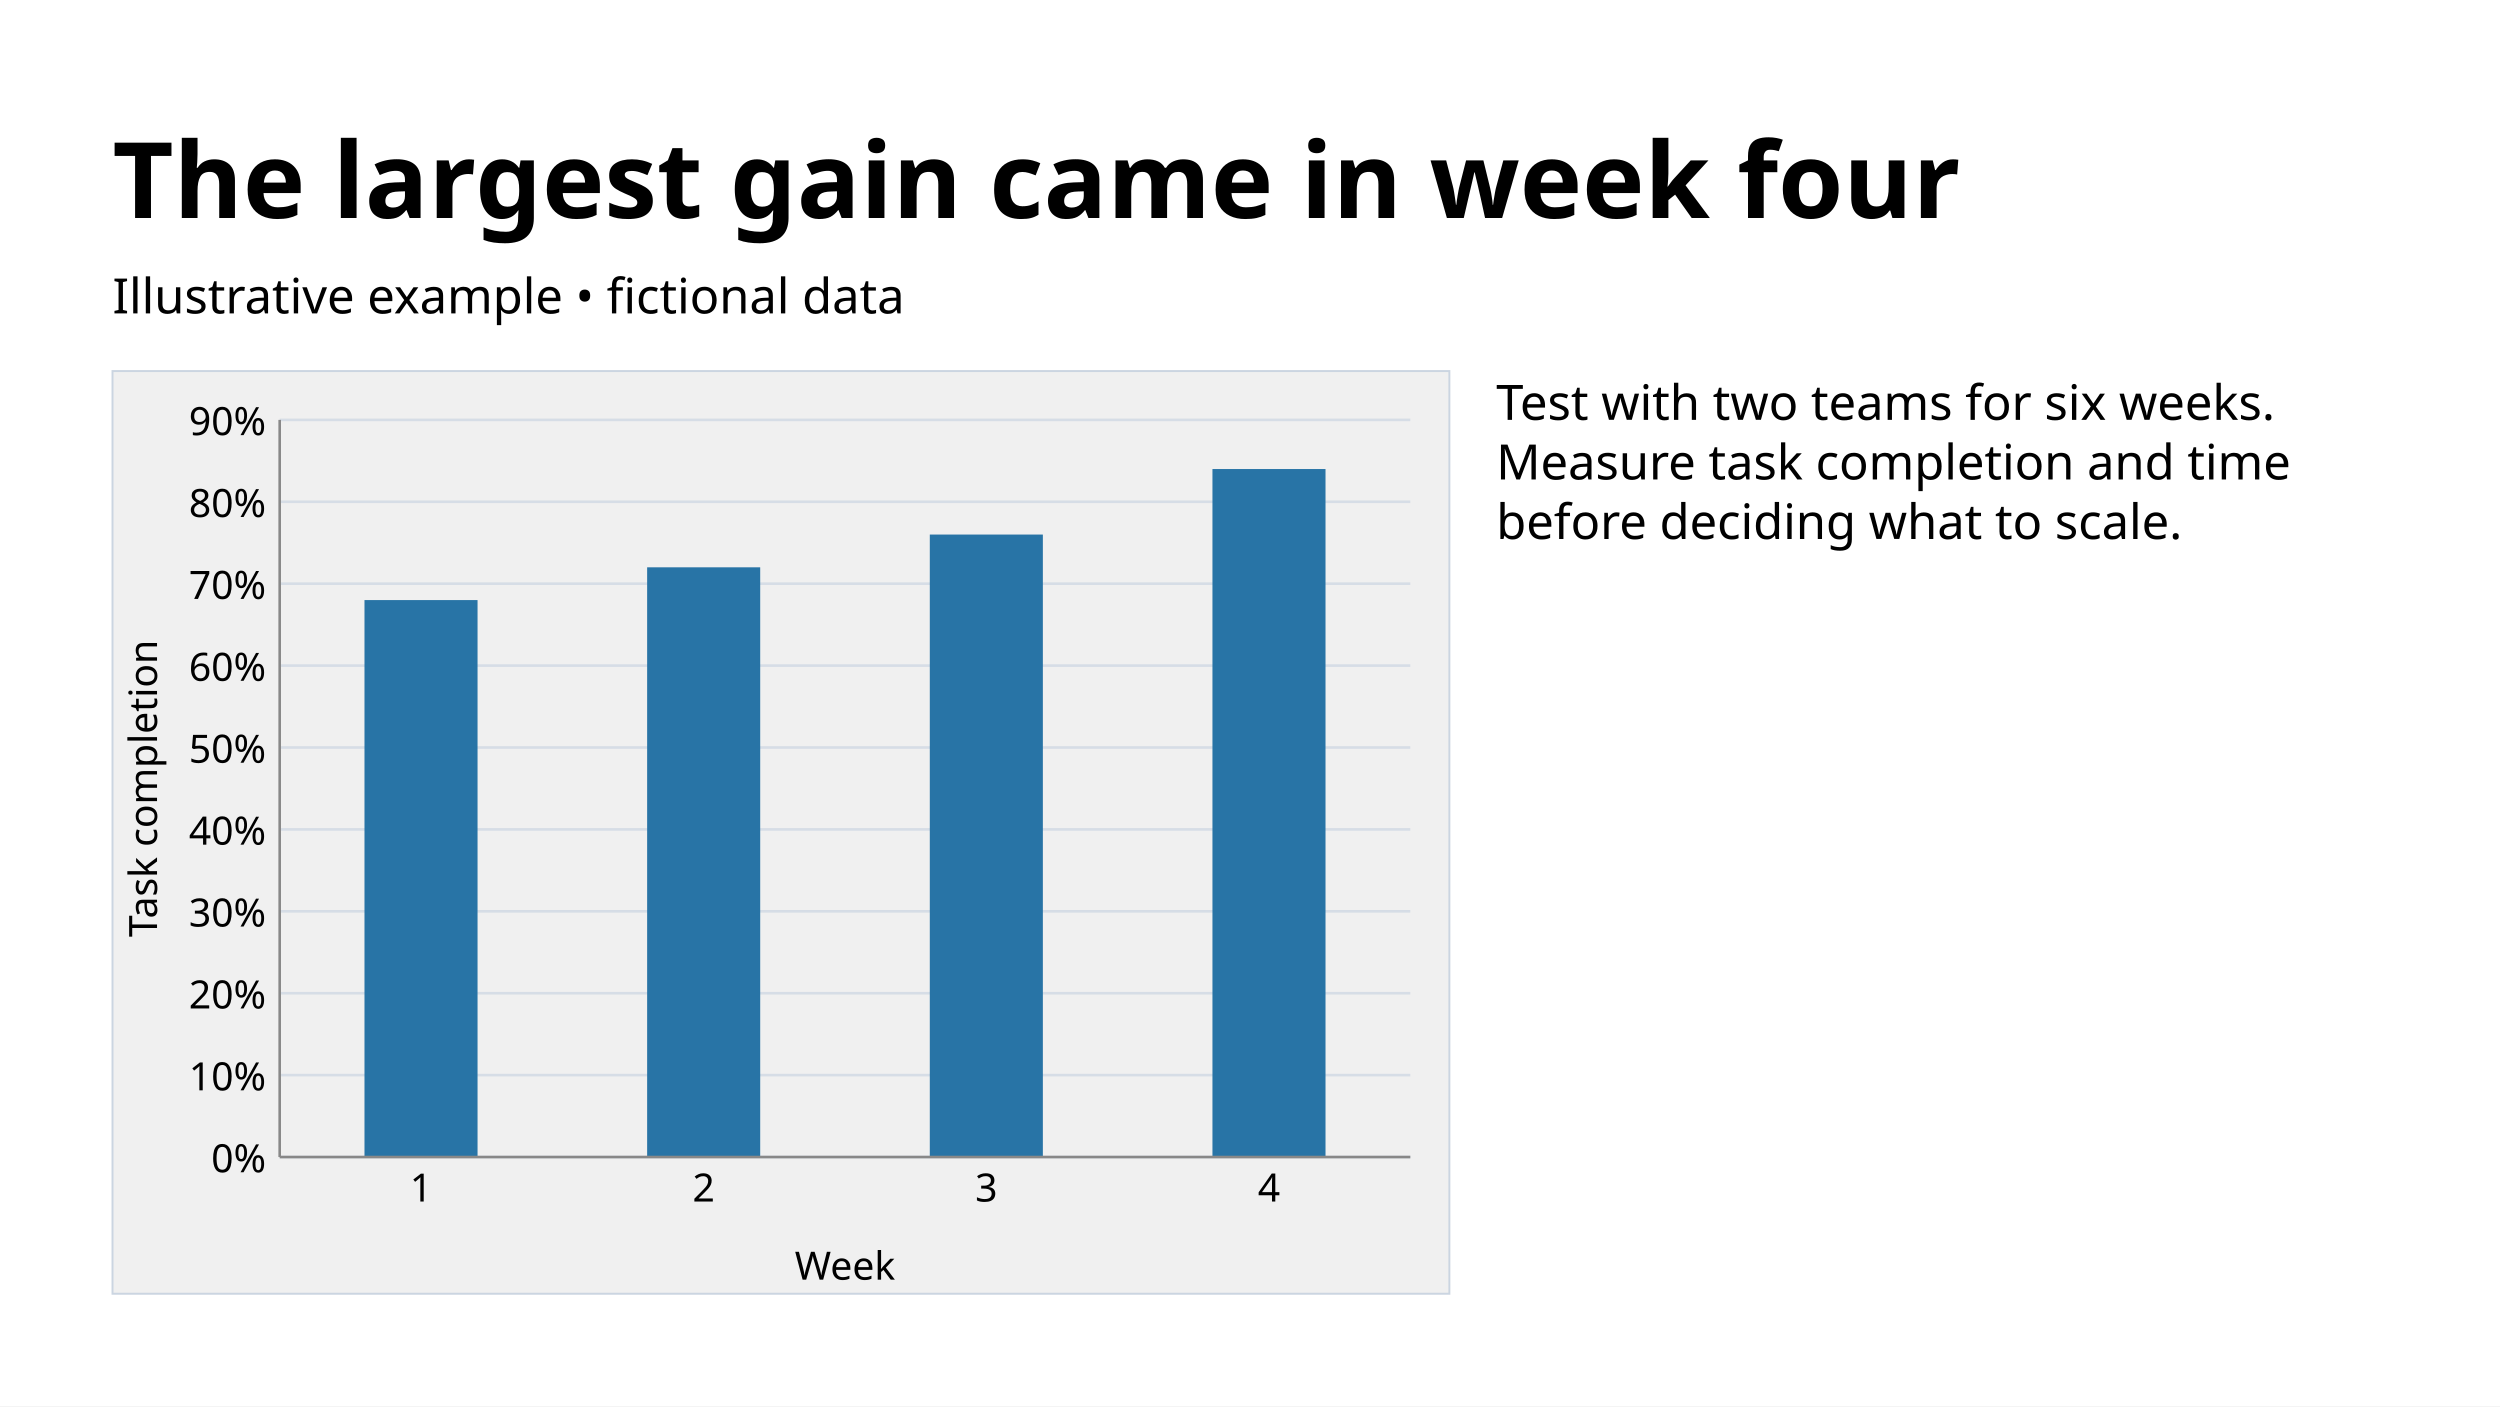
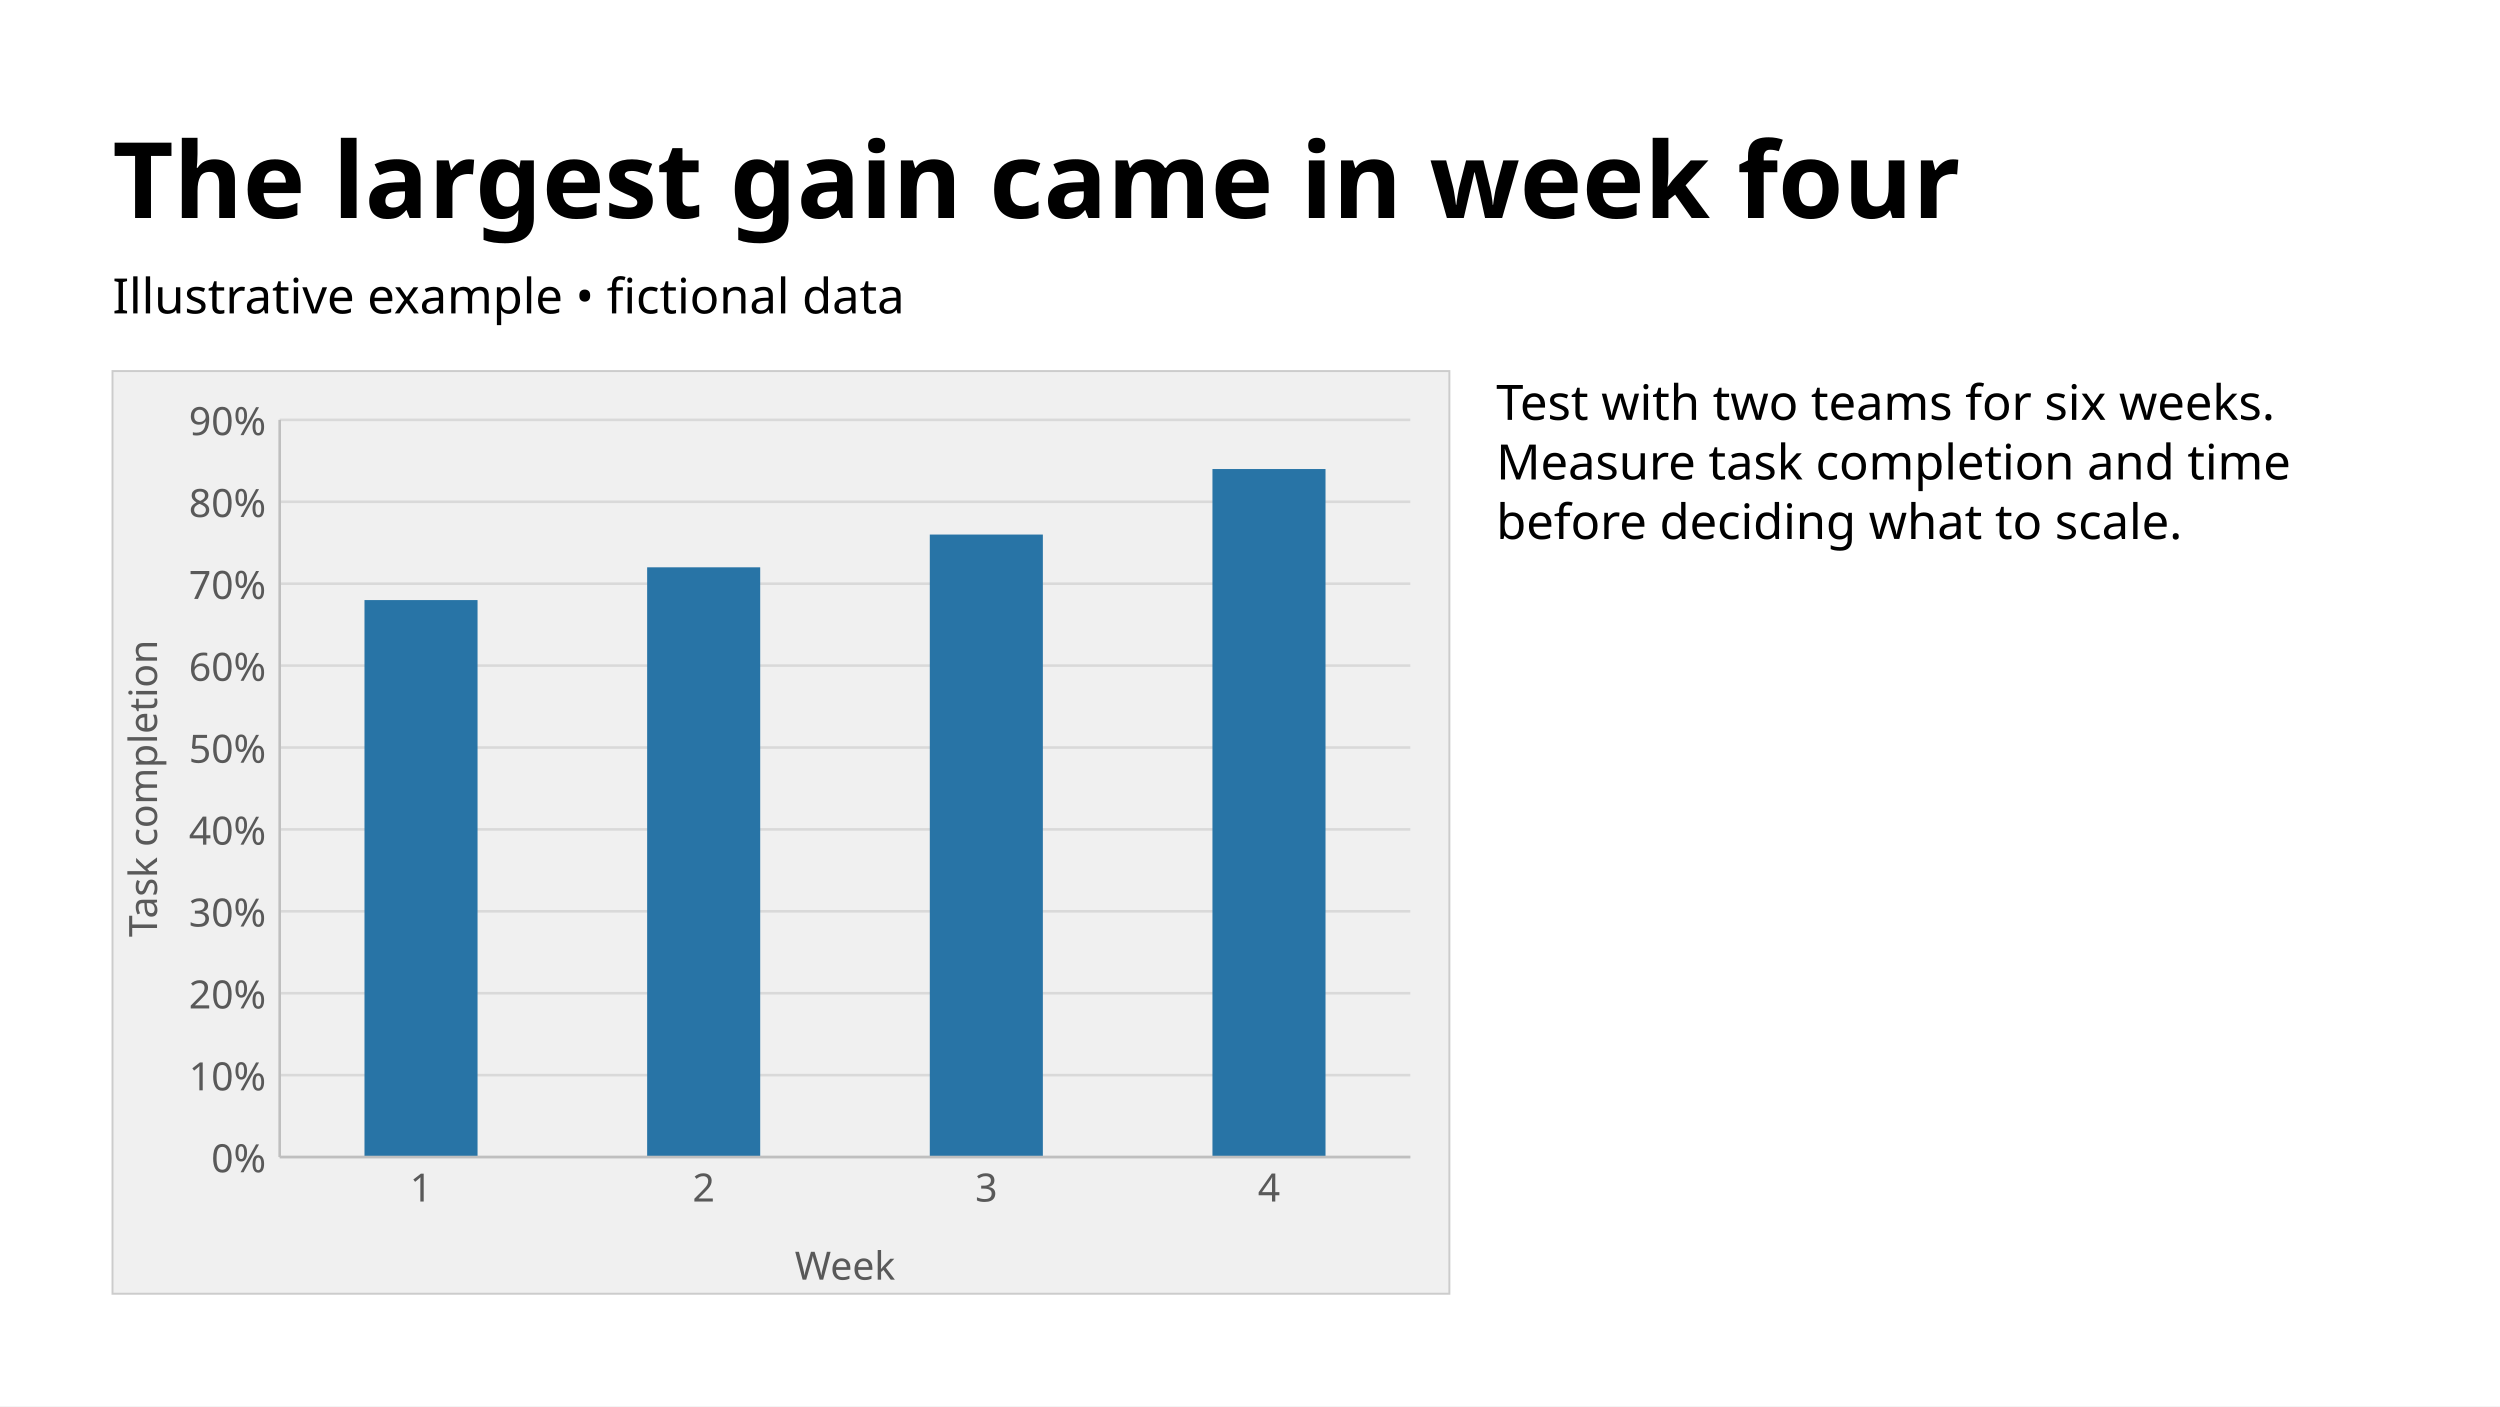
<svg xmlns="http://www.w3.org/2000/svg" aria-label="The largest gain came in week four" aria-roledescription="slide" height="720" role="group" viewBox="0 0 1280 720" width="1280">
  <rect aria-hidden="true" fill="#FFFFFF" height="720" opacity="1" width="1280" x="0" y="0" />
  <g>
    <text fill="#000000" font-family="Aptos Display, sans-serif" font-size="54" font-weight="700" style="white-space:pre" text-anchor="start" x="57.6" xml:space="preserve" y="111.6">The largest gain came in week four</text>
  </g>
  <g>
    <text fill="#000000" font-family="Aptos, sans-serif" font-size="25" font-weight="400" style="white-space:pre" text-anchor="start" x="57.6" xml:space="preserve" y="160.48">Illustrative example • fictional data</text>
  </g>
  <g>
-     <rect fill="#F0F0F0" height="472.42" stroke="#CBD5E1" stroke-width="1" width="684.48" x="57.6" y="189.98" />
+     <rect fill="#F0F0F0" height="472.42" stroke="#CCCCCC" stroke-width="1" width="684.48" x="57.6" y="189.98" />
    <g>
-       <text fill="#000000" font-family="Aptos, sans-serif" font-size="20" font-weight="400" style="white-space:pre" text-anchor="middle" x="215.56" xml:space="preserve" y="615.2">1</text>
+       <text fill="#595959" font-family="Aptos, sans-serif" font-size="20" font-weight="400" style="white-space:pre" text-anchor="middle" x="215.56" xml:space="preserve" y="615.2">1</text>
    </g>
    <g>
-       <text fill="#000000" font-family="Aptos, sans-serif" font-size="20" font-weight="400" style="white-space:pre" text-anchor="middle" x="360.28" xml:space="preserve" y="615.2">2</text>
+       <text fill="#595959" font-family="Aptos, sans-serif" font-size="20" font-weight="400" style="white-space:pre" text-anchor="middle" x="360.28" xml:space="preserve" y="615.2">2</text>
    </g>
    <g>
-       <text fill="#000000" font-family="Aptos, sans-serif" font-size="20" font-weight="400" style="white-space:pre" text-anchor="middle" x="505" xml:space="preserve" y="615.2">3</text>
+       <text fill="#595959" font-family="Aptos, sans-serif" font-size="20" font-weight="400" style="white-space:pre" text-anchor="middle" x="505" xml:space="preserve" y="615.2">3</text>
    </g>
    <g>
-       <text fill="#000000" font-family="Aptos, sans-serif" font-size="20" font-weight="400" style="white-space:pre" text-anchor="middle" x="649.72" xml:space="preserve" y="615.2">4</text>
+       <text fill="#595959" font-family="Aptos, sans-serif" font-size="20" font-weight="400" style="white-space:pre" text-anchor="middle" x="649.72" xml:space="preserve" y="615.2">4</text>
    </g>
-     <line stroke="#CBD5E1" stroke-opacity="0.7" stroke-width="1.333" x1="143.2" x2="722.08" y1="592.4" y2="592.4" />
+     <line stroke="#D9D9D9" stroke-width="1.333" x1="143.2" x2="722.08" y1="592.4" y2="592.4" />
    <g>
-       <text fill="#000000" font-family="Aptos, sans-serif" font-size="20" font-weight="400" style="white-space:pre" text-anchor="end" x="136.2" xml:space="preserve" y="600.2">0%</text>
+       <text fill="#595959" font-family="Aptos, sans-serif" font-size="20" font-weight="400" style="white-space:pre" text-anchor="end" x="136.2" xml:space="preserve" y="600.2">0%</text>
    </g>
-     <line stroke="#CBD5E1" stroke-opacity="0.7" stroke-width="1.333" x1="143.2" x2="722.08" y1="550.464" y2="550.464" />
+     <line stroke="#D9D9D9" stroke-width="1.333" x1="143.2" x2="722.08" y1="550.464" y2="550.464" />
    <g>
-       <text fill="#000000" font-family="Aptos, sans-serif" font-size="20" font-weight="400" style="white-space:pre" text-anchor="end" x="136.2" xml:space="preserve" y="558.264">10%</text>
+       <text fill="#595959" font-family="Aptos, sans-serif" font-size="20" font-weight="400" style="white-space:pre" text-anchor="end" x="136.2" xml:space="preserve" y="558.264">10%</text>
    </g>
-     <line stroke="#CBD5E1" stroke-opacity="0.7" stroke-width="1.333" x1="143.2" x2="722.08" y1="508.529" y2="508.529" />
+     <line stroke="#D9D9D9" stroke-width="1.333" x1="143.2" x2="722.08" y1="508.529" y2="508.529" />
    <g>
-       <text fill="#000000" font-family="Aptos, sans-serif" font-size="20" font-weight="400" style="white-space:pre" text-anchor="end" x="136.2" xml:space="preserve" y="516.329">20%</text>
+       <text fill="#595959" font-family="Aptos, sans-serif" font-size="20" font-weight="400" style="white-space:pre" text-anchor="end" x="136.2" xml:space="preserve" y="516.329">20%</text>
    </g>
-     <line stroke="#CBD5E1" stroke-opacity="0.7" stroke-width="1.333" x1="143.2" x2="722.08" y1="466.593" y2="466.593" />
+     <line stroke="#D9D9D9" stroke-width="1.333" x1="143.2" x2="722.08" y1="466.593" y2="466.593" />
    <g>
-       <text fill="#000000" font-family="Aptos, sans-serif" font-size="20" font-weight="400" style="white-space:pre" text-anchor="end" x="136.2" xml:space="preserve" y="474.393">30%</text>
+       <text fill="#595959" font-family="Aptos, sans-serif" font-size="20" font-weight="400" style="white-space:pre" text-anchor="end" x="136.2" xml:space="preserve" y="474.393">30%</text>
    </g>
-     <line stroke="#CBD5E1" stroke-opacity="0.7" stroke-width="1.333" x1="143.2" x2="722.08" y1="424.658" y2="424.658" />
+     <line stroke="#D9D9D9" stroke-width="1.333" x1="143.2" x2="722.08" y1="424.658" y2="424.658" />
    <g>
-       <text fill="#000000" font-family="Aptos, sans-serif" font-size="20" font-weight="400" style="white-space:pre" text-anchor="end" x="136.2" xml:space="preserve" y="432.458">40%</text>
+       <text fill="#595959" font-family="Aptos, sans-serif" font-size="20" font-weight="400" style="white-space:pre" text-anchor="end" x="136.2" xml:space="preserve" y="432.458">40%</text>
    </g>
-     <line stroke="#CBD5E1" stroke-opacity="0.7" stroke-width="1.333" x1="143.2" x2="722.08" y1="382.722" y2="382.722" />
+     <line stroke="#D9D9D9" stroke-width="1.333" x1="143.2" x2="722.08" y1="382.722" y2="382.722" />
    <g>
-       <text fill="#000000" font-family="Aptos, sans-serif" font-size="20" font-weight="400" style="white-space:pre" text-anchor="end" x="136.2" xml:space="preserve" y="390.522">50%</text>
+       <text fill="#595959" font-family="Aptos, sans-serif" font-size="20" font-weight="400" style="white-space:pre" text-anchor="end" x="136.2" xml:space="preserve" y="390.522">50%</text>
    </g>
-     <line stroke="#CBD5E1" stroke-opacity="0.7" stroke-width="1.333" x1="143.2" x2="722.08" y1="340.787" y2="340.787" />
+     <line stroke="#D9D9D9" stroke-width="1.333" x1="143.2" x2="722.08" y1="340.787" y2="340.787" />
    <g>
-       <text fill="#000000" font-family="Aptos, sans-serif" font-size="20" font-weight="400" style="white-space:pre" text-anchor="end" x="136.2" xml:space="preserve" y="348.587">60%</text>
+       <text fill="#595959" font-family="Aptos, sans-serif" font-size="20" font-weight="400" style="white-space:pre" text-anchor="end" x="136.2" xml:space="preserve" y="348.587">60%</text>
    </g>
-     <line stroke="#CBD5E1" stroke-opacity="0.7" stroke-width="1.333" x1="143.2" x2="722.08" y1="298.851" y2="298.851" />
+     <line stroke="#D9D9D9" stroke-width="1.333" x1="143.2" x2="722.08" y1="298.851" y2="298.851" />
    <g>
-       <text fill="#000000" font-family="Aptos, sans-serif" font-size="20" font-weight="400" style="white-space:pre" text-anchor="end" x="136.2" xml:space="preserve" y="306.651">70%</text>
+       <text fill="#595959" font-family="Aptos, sans-serif" font-size="20" font-weight="400" style="white-space:pre" text-anchor="end" x="136.2" xml:space="preserve" y="306.651">70%</text>
    </g>
-     <line stroke="#CBD5E1" stroke-opacity="0.7" stroke-width="1.333" x1="143.2" x2="722.08" y1="256.916" y2="256.916" />
+     <line stroke="#D9D9D9" stroke-width="1.333" x1="143.2" x2="722.08" y1="256.916" y2="256.916" />
    <g>
-       <text fill="#000000" font-family="Aptos, sans-serif" font-size="20" font-weight="400" style="white-space:pre" text-anchor="end" x="136.2" xml:space="preserve" y="264.716">80%</text>
+       <text fill="#595959" font-family="Aptos, sans-serif" font-size="20" font-weight="400" style="white-space:pre" text-anchor="end" x="136.2" xml:space="preserve" y="264.716">80%</text>
    </g>
-     <line stroke="#CBD5E1" stroke-opacity="0.7" stroke-width="1.333" x1="143.2" x2="722.08" y1="214.98" y2="214.98" />
+     <line stroke="#D9D9D9" stroke-width="1.333" x1="143.2" x2="722.08" y1="214.98" y2="214.98" />
    <g>
-       <text fill="#000000" font-family="Aptos, sans-serif" font-size="20" font-weight="400" style="white-space:pre" text-anchor="end" x="136.2" xml:space="preserve" y="222.78">90%</text>
+       <text fill="#595959" font-family="Aptos, sans-serif" font-size="20" font-weight="400" style="white-space:pre" text-anchor="end" x="136.2" xml:space="preserve" y="222.78">90%</text>
    </g>
    <rect fill="#2874A6" height="285.162" width="57.888" x="186.616" y="307.238" />
    <rect fill="#2874A6" height="301.936" width="57.888" x="331.336" y="290.464" />
    <rect fill="#2874A6" height="318.71" width="57.888" x="476.056" y="273.69" />
    <rect fill="#2874A6" height="352.259" width="57.888" x="620.776" y="240.141" />
-     <line stroke="#888888" stroke-width="1.333" x1="143.2" x2="143.2" y1="214.98" y2="592.4" />
-     <line stroke="#888888" stroke-width="1.333" x1="143.2" x2="722.08" y1="592.4" y2="592.4" />
+     <line stroke="#BFBFBF" stroke-width="1.333" x1="143.2" x2="143.2" y1="214.98" y2="592.4" />
+     <line stroke="#BFBFBF" stroke-width="1.333" x1="143.2" x2="722.08" y1="592.4" y2="592.4" />
    <g>
-       <text fill="#000000" font-family="Aptos, sans-serif" font-size="20" font-weight="400" style="white-space:pre" text-anchor="middle" x="432.64" xml:space="preserve" y="655.2">Week</text>
+       <text fill="#595959" font-family="Aptos, sans-serif" font-size="20" font-weight="400" style="white-space:pre" text-anchor="middle" x="432.64" xml:space="preserve" y="655.2">Week</text>
    </g>
    <g transform="rotate(-90 72.6 403.69)">
      <g>
-         <text fill="#000000" font-family="Aptos, sans-serif" font-size="20" font-weight="400" style="white-space:pre" text-anchor="middle" x="72.6" xml:space="preserve" y="411.49">Task completion</text>
+         <text fill="#595959" font-family="Aptos, sans-serif" font-size="20" font-weight="400" style="white-space:pre" text-anchor="middle" x="72.6" xml:space="preserve" y="411.49">Task completion</text>
      </g>
    </g>
  </g>
  <g>
    <text fill="#000000" font-family="Aptos, sans-serif" font-size="25" font-weight="400" style="white-space:pre" text-anchor="start" x="766.08" xml:space="preserve" y="214.98">Test with two teams for six weeks. </text>
    <text fill="#000000" font-family="Aptos, sans-serif" font-size="25" font-weight="400" style="white-space:pre" text-anchor="start" x="766.08" xml:space="preserve" y="245.48">Measure task completion and time </text>
    <text fill="#000000" font-family="Aptos, sans-serif" font-size="25" font-weight="400" style="white-space:pre" text-anchor="start" x="766.08" xml:space="preserve" y="275.98">before deciding what to scale.</text>
  </g>
</svg>
